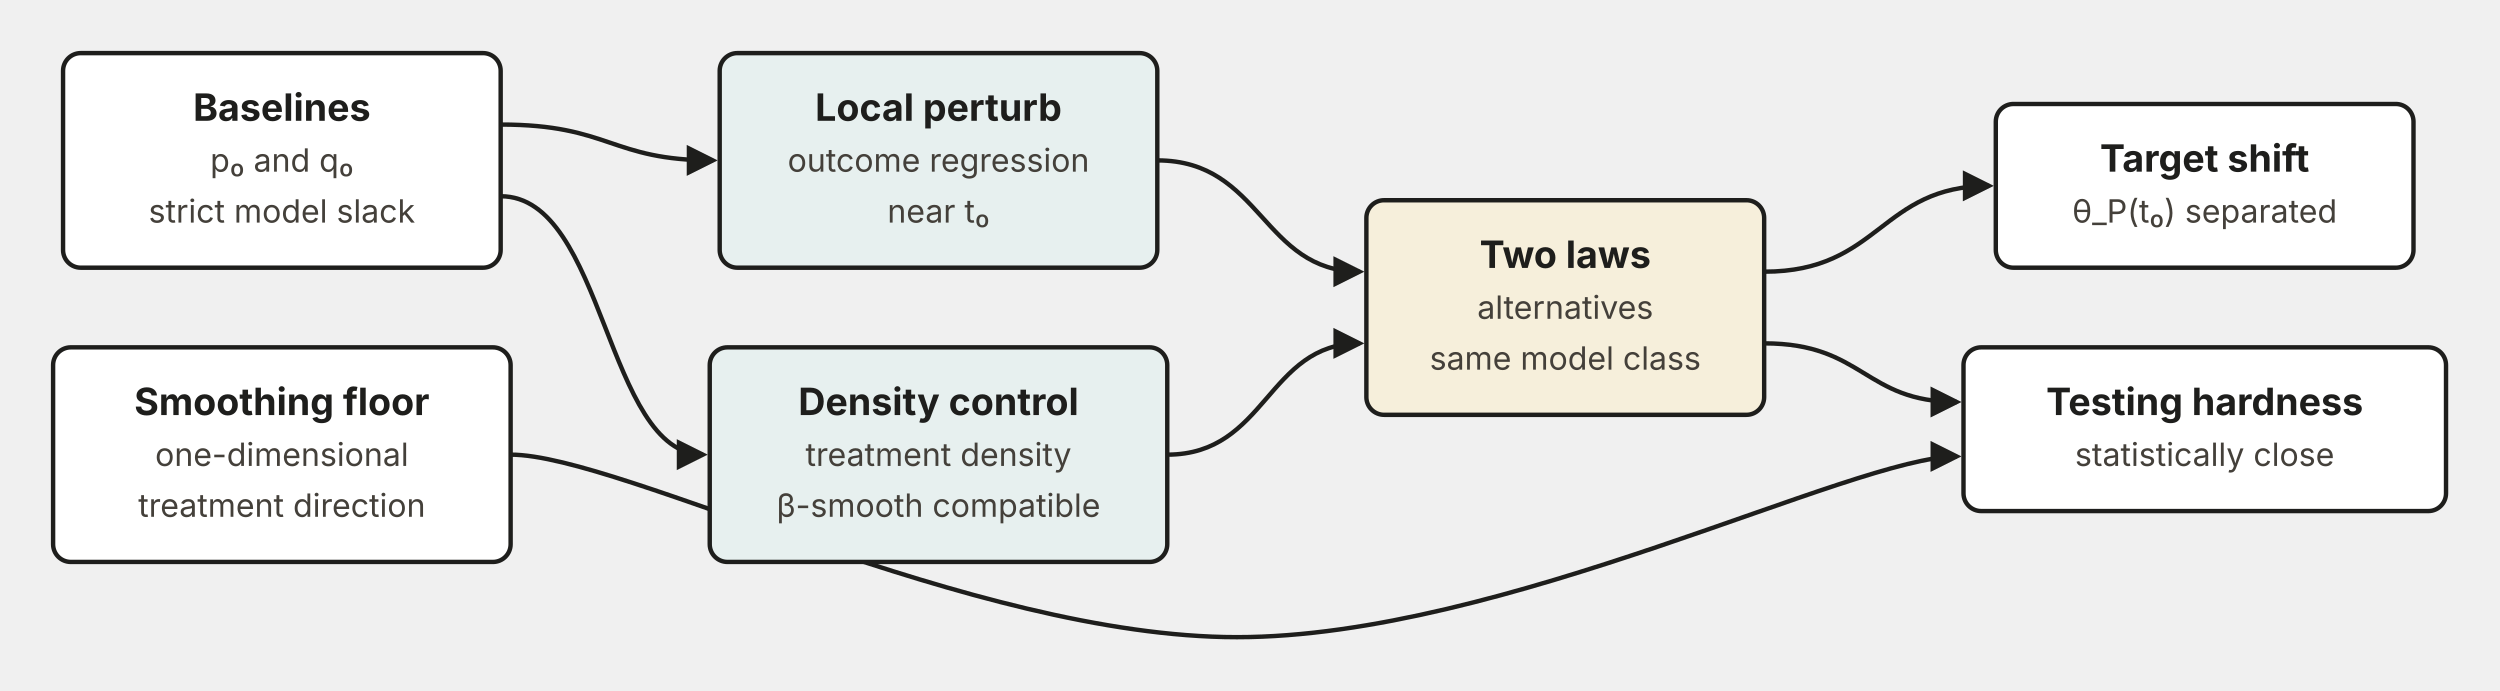
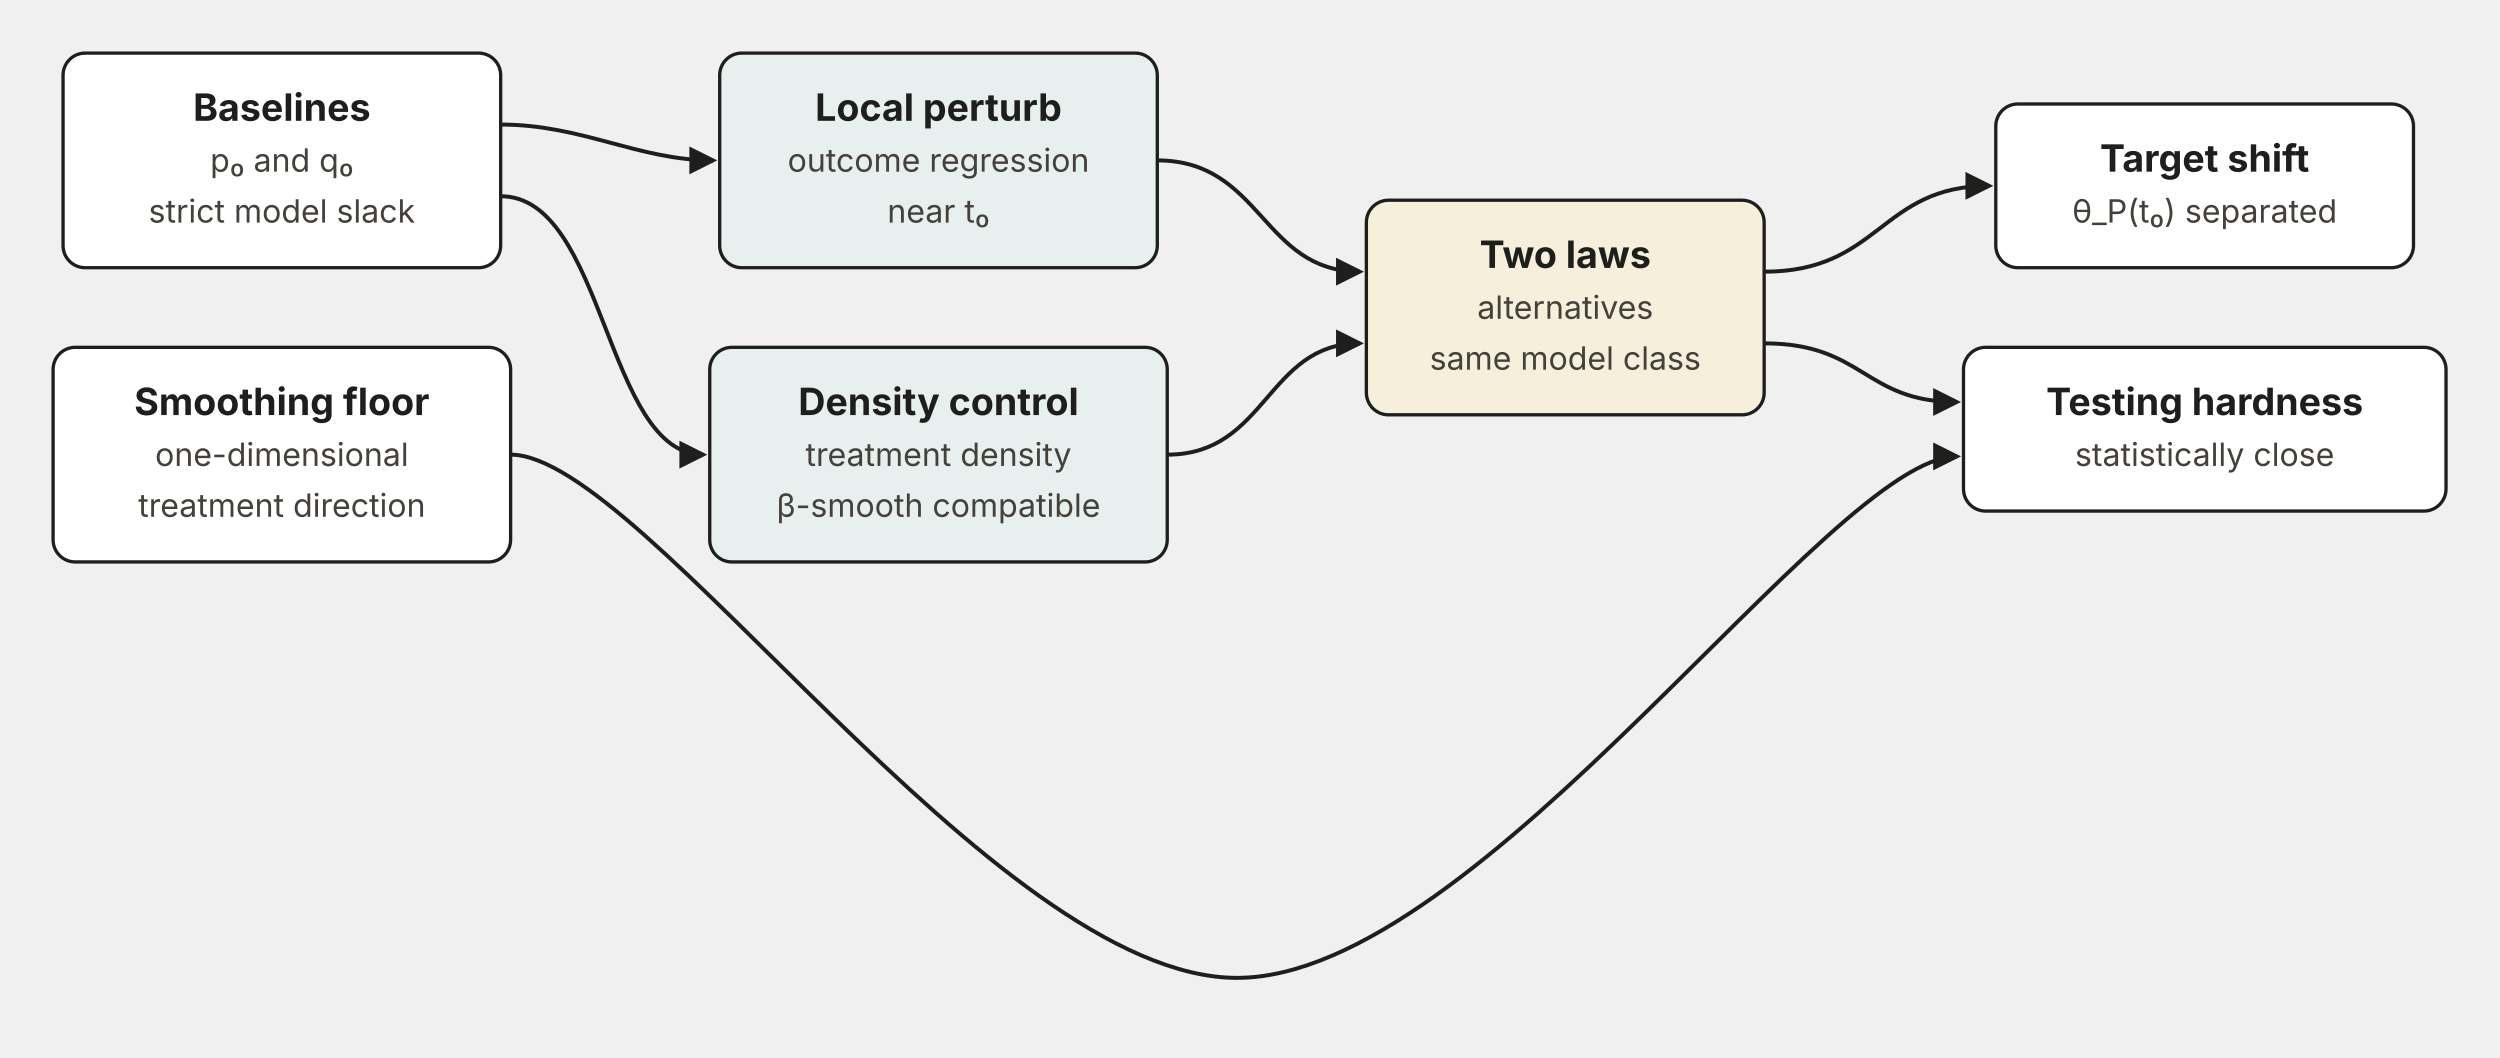
- <svg xmlns="http://www.w3.org/2000/svg" viewBox="0 0 1130 312" role="img">
+ <svg xmlns="http://www.w3.org/2000/svg" viewBox="0 0 1130 478" role="img">
  <defs>
    <marker id="arr" viewBox="0 0 10 10" refX="8.5" refY="5" markerWidth="7" markerHeight="7" orient="auto-start-reverse">
      <path d="M 0 0 L 10 5 L 0 10 z" fill="#1e1e1c" />
    </marker>
  </defs>
-   <path d="M 226.3 56.3 C 275.8 56.3, 275.8 72.5, 322.3 72.5" fill="none" stroke="#1e1e1c" stroke-width="2" marker-end="url(#arr)" />
-   <path d="M 226.3 88.7 C 273.6 88.7, 273.6 205.5, 317.8 205.5" fill="none" stroke="#1e1e1c" stroke-width="2" marker-end="url(#arr)" />
-   <path d="M 523.1 72.5 C 570.4 72.5, 570.4 122.8, 614.6 122.8" fill="none" stroke="#1e1e1c" stroke-width="2" marker-end="url(#arr)" />
-   <path d="M 527.6 205.5 C 572.6 205.5, 572.6 155.2, 614.6 155.2" fill="none" stroke="#1e1e1c" stroke-width="2" marker-end="url(#arr)" />
-   <path d="M 797.5 122.8 C 849.8 122.8, 849.8 84, 899.1 84" fill="none" stroke="#1e1e1c" stroke-width="2" marker-end="url(#arr)" />
-   <path d="M 797.5 155.2 C 842.5 155.2, 842.5 181.7, 884.5 181.7" fill="none" stroke="#1e1e1c" stroke-width="2" marker-end="url(#arr)" />
-   <path d="M 230.8 205.5 C 280.8 205.5, 439.1 288, 559.1 288 C 679.1 288, 837.5 206.3, 884.5 206.3" fill="none" stroke="#1e1e1c" stroke-width="2" marker-end="url(#arr)" />
-   <rect x="28.5" y="24" width="197.8" height="97" rx="8" fill="#ffffff" stroke="#1e1e1c" stroke-width="2" />
+   <path d="M 226.3 56.3 C 263.2 56.3, 288.4 72.5, 322.3 72.5" fill="none" stroke="#1e1e1c" stroke-width="1.8" marker-end="url(#arr)" />
+   <path d="M 226.3 88.7 C 273.6 88.7, 273.6 205.5, 317.8 205.5" fill="none" stroke="#1e1e1c" stroke-width="1.8" marker-end="url(#arr)" />
+   <path d="M 523.1 72.5 C 570.4 72.5, 570.4 122.8, 614.6 122.8" fill="none" stroke="#1e1e1c" stroke-width="1.8" marker-end="url(#arr)" />
+   <path d="M 527.6 205.5 C 572.6 205.5, 572.6 155.2, 614.6 155.2" fill="none" stroke="#1e1e1c" stroke-width="1.8" marker-end="url(#arr)" />
+   <path d="M 797.5 122.8 C 849.8 122.8, 849.8 84, 899.1 84" fill="none" stroke="#1e1e1c" stroke-width="1.8" marker-end="url(#arr)" />
+   <path d="M 797.5 155.2 C 842.5 155.2, 842.5 181.7, 884.5 181.7" fill="none" stroke="#1e1e1c" stroke-width="1.8" marker-end="url(#arr)" />
+   <path d="M 230.8 205.5 C 290.8 205.5, 449.1 442, 559.1 442 C 669.1 442, 827.5 206.3, 884.5 206.3" fill="none" stroke="#1e1e1c" stroke-width="1.8" marker-end="url(#arr)" />
+   <rect x="28.5" y="24" width="197.8" height="97" rx="10" fill="#ffffff" stroke="#1e1e1c" stroke-width="1.5" />
  <text stroke="none" x="127.4" y="54.6" text-anchor="middle" font-family="Inter, Arial, sans-serif" font-size="17" font-weight="700" fill="#1e1e1c">Baselines</text>
  <text stroke="none" x="127.4" y="77.6" text-anchor="middle" font-family="Inter, Arial, sans-serif" font-size="14.5" fill="#44403a">p₀ and q₀</text>
  <text stroke="none" x="127.4" y="100.6" text-anchor="middle" font-family="Inter, Arial, sans-serif" font-size="14.5" fill="#44403a">strict model slack</text>
-   <rect x="325.3" y="24" width="197.8" height="97" rx="8" fill="#e7f0ef" stroke="#1e1e1c" stroke-width="2" />
+   <rect x="325.3" y="24" width="197.8" height="97" rx="10" fill="#e7f0ef" stroke="#1e1e1c" stroke-width="1.5" />
  <text stroke="none" x="424.2" y="54.6" text-anchor="middle" font-family="Inter, Arial, sans-serif" font-size="17" font-weight="700" fill="#1e1e1c">Local perturb</text>
  <text stroke="none" x="424.2" y="77.6" text-anchor="middle" font-family="Inter, Arial, sans-serif" font-size="14.5" fill="#44403a">outcome regression</text>
  <text stroke="none" x="424.2" y="100.6" text-anchor="middle" font-family="Inter, Arial, sans-serif" font-size="14.5" fill="#44403a">near t₀</text>
-   <rect x="320.8" y="157" width="206.8" height="97" rx="8" fill="#e7f0ef" stroke="#1e1e1c" stroke-width="2" />
+   <rect x="320.8" y="157" width="206.8" height="97" rx="10" fill="#e7f0ef" stroke="#1e1e1c" stroke-width="1.5" />
  <text stroke="none" x="424.2" y="187.6" text-anchor="middle" font-family="Inter, Arial, sans-serif" font-size="17" font-weight="700" fill="#1e1e1c">Density control</text>
  <text stroke="none" x="424.2" y="210.6" text-anchor="middle" font-family="Inter, Arial, sans-serif" font-size="14.5" fill="#44403a">treatment density</text>
  <text stroke="none" x="424.2" y="233.6" text-anchor="middle" font-family="Inter, Arial, sans-serif" font-size="14.5" fill="#44403a">β-smooth compatible</text>
-   <rect x="617.6" y="90.5" width="179.8" height="97" rx="8" fill="#f6efdb" stroke="#1e1e1c" stroke-width="2" />
+   <rect x="617.6" y="90.5" width="179.8" height="97" rx="10" fill="#f6efdb" stroke="#1e1e1c" stroke-width="1.5" />
  <text stroke="none" x="707.5" y="121.1" text-anchor="middle" font-family="Inter, Arial, sans-serif" font-size="17" font-weight="700" fill="#1e1e1c">Two laws</text>
  <text stroke="none" x="707.5" y="144.1" text-anchor="middle" font-family="Inter, Arial, sans-serif" font-size="14.5" fill="#44403a">alternatives</text>
  <text stroke="none" x="707.5" y="167.1" text-anchor="middle" font-family="Inter, Arial, sans-serif" font-size="14.5" fill="#44403a">same model class</text>
-   <rect x="902.1" y="47" width="188.8" height="74" rx="8" fill="#ffffff" stroke="#1e1e1c" stroke-width="2" />
+   <rect x="902.1" y="47" width="188.8" height="74" rx="10" fill="#ffffff" stroke="#1e1e1c" stroke-width="1.5" />
  <text stroke="none" x="996.5" y="77.6" text-anchor="middle" font-family="Inter, Arial, sans-serif" font-size="17" font-weight="700" fill="#1e1e1c">Target shift</text>
  <text stroke="none" x="996.5" y="100.6" text-anchor="middle" font-family="Inter, Arial, sans-serif" font-size="14.5" fill="#44403a">θ_P(t₀) separated</text>
-   <rect x="887.5" y="157" width="218.1" height="74" rx="8" fill="#ffffff" stroke="#1e1e1c" stroke-width="2" />
+   <rect x="887.5" y="157" width="218.1" height="74" rx="10" fill="#ffffff" stroke="#1e1e1c" stroke-width="1.5" />
  <text stroke="none" x="996.5" y="187.6" text-anchor="middle" font-family="Inter, Arial, sans-serif" font-size="17" font-weight="700" fill="#1e1e1c">Testing hardness</text>
  <text stroke="none" x="996.5" y="210.6" text-anchor="middle" font-family="Inter, Arial, sans-serif" font-size="14.5" fill="#44403a">statistically close</text>
-   <rect x="24" y="157" width="206.8" height="97" rx="8" fill="#ffffff" stroke="#1e1e1c" stroke-width="2" />
+   <rect x="24" y="157" width="206.8" height="97" rx="10" fill="#ffffff" stroke="#1e1e1c" stroke-width="1.5" />
  <text stroke="none" x="127.4" y="187.6" text-anchor="middle" font-family="Inter, Arial, sans-serif" font-size="17" font-weight="700" fill="#1e1e1c">Smoothing floor</text>
  <text stroke="none" x="127.4" y="210.6" text-anchor="middle" font-family="Inter, Arial, sans-serif" font-size="14.5" fill="#44403a">one-dimensional</text>
  <text stroke="none" x="127.4" y="233.6" text-anchor="middle" font-family="Inter, Arial, sans-serif" font-size="14.5" fill="#44403a">treatment direction</text>
</svg>
